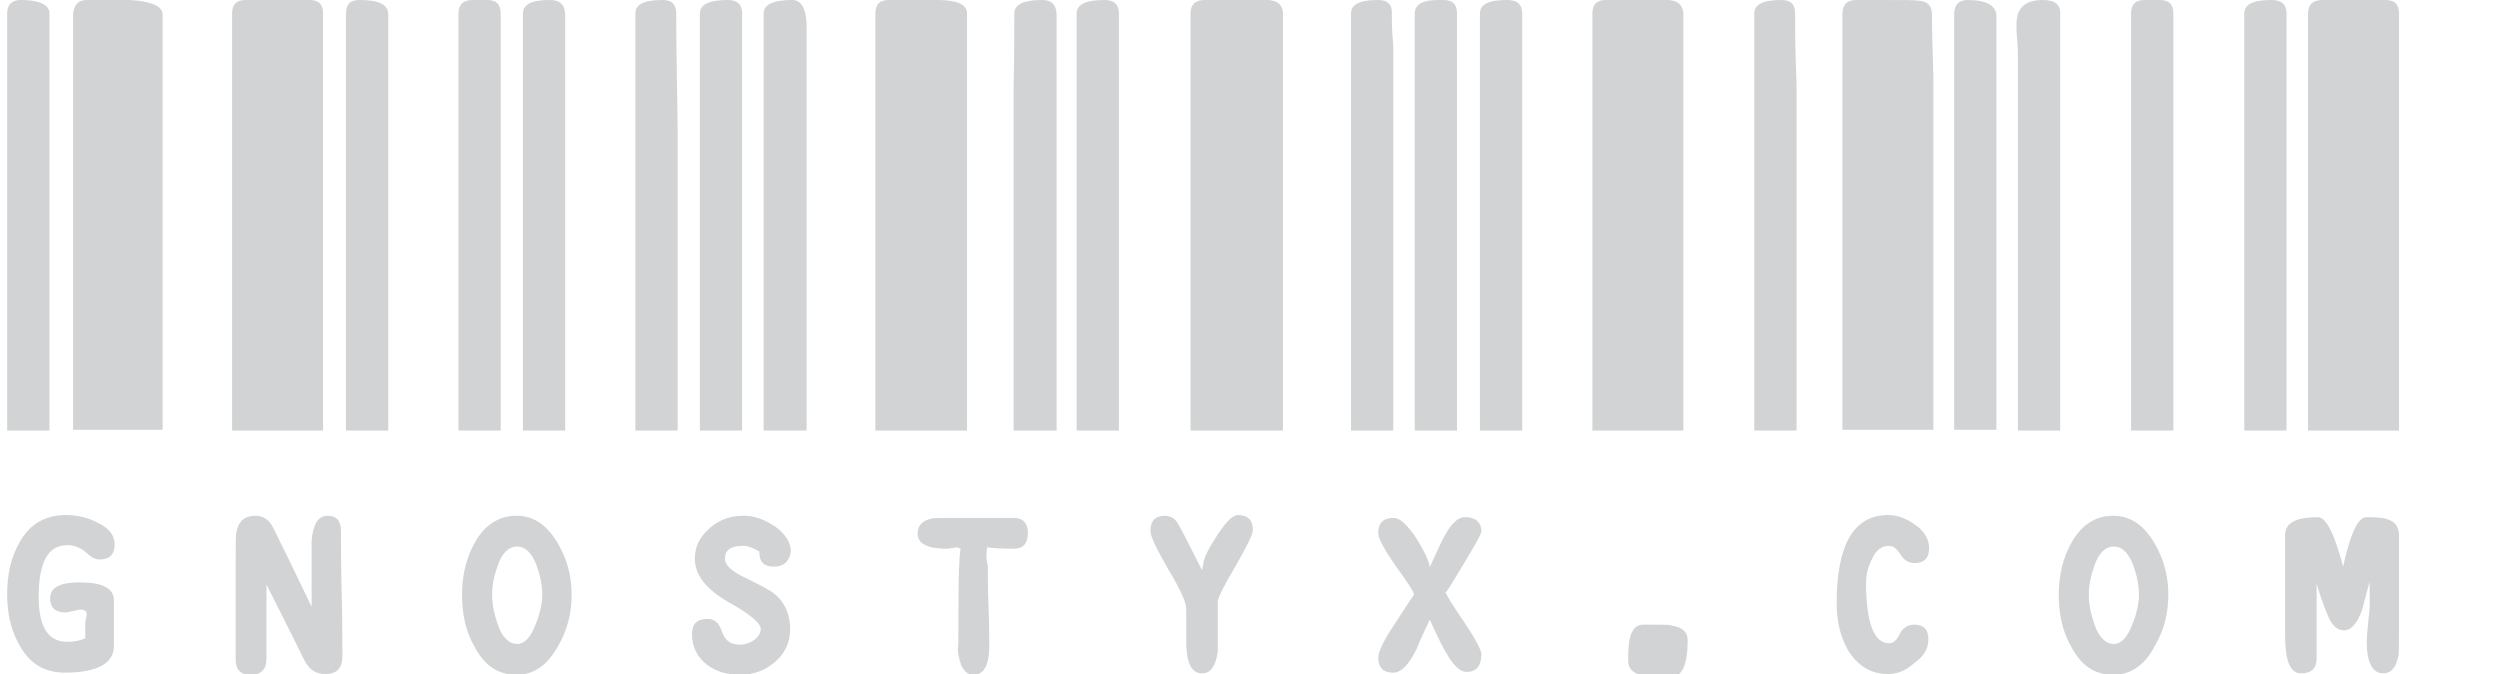
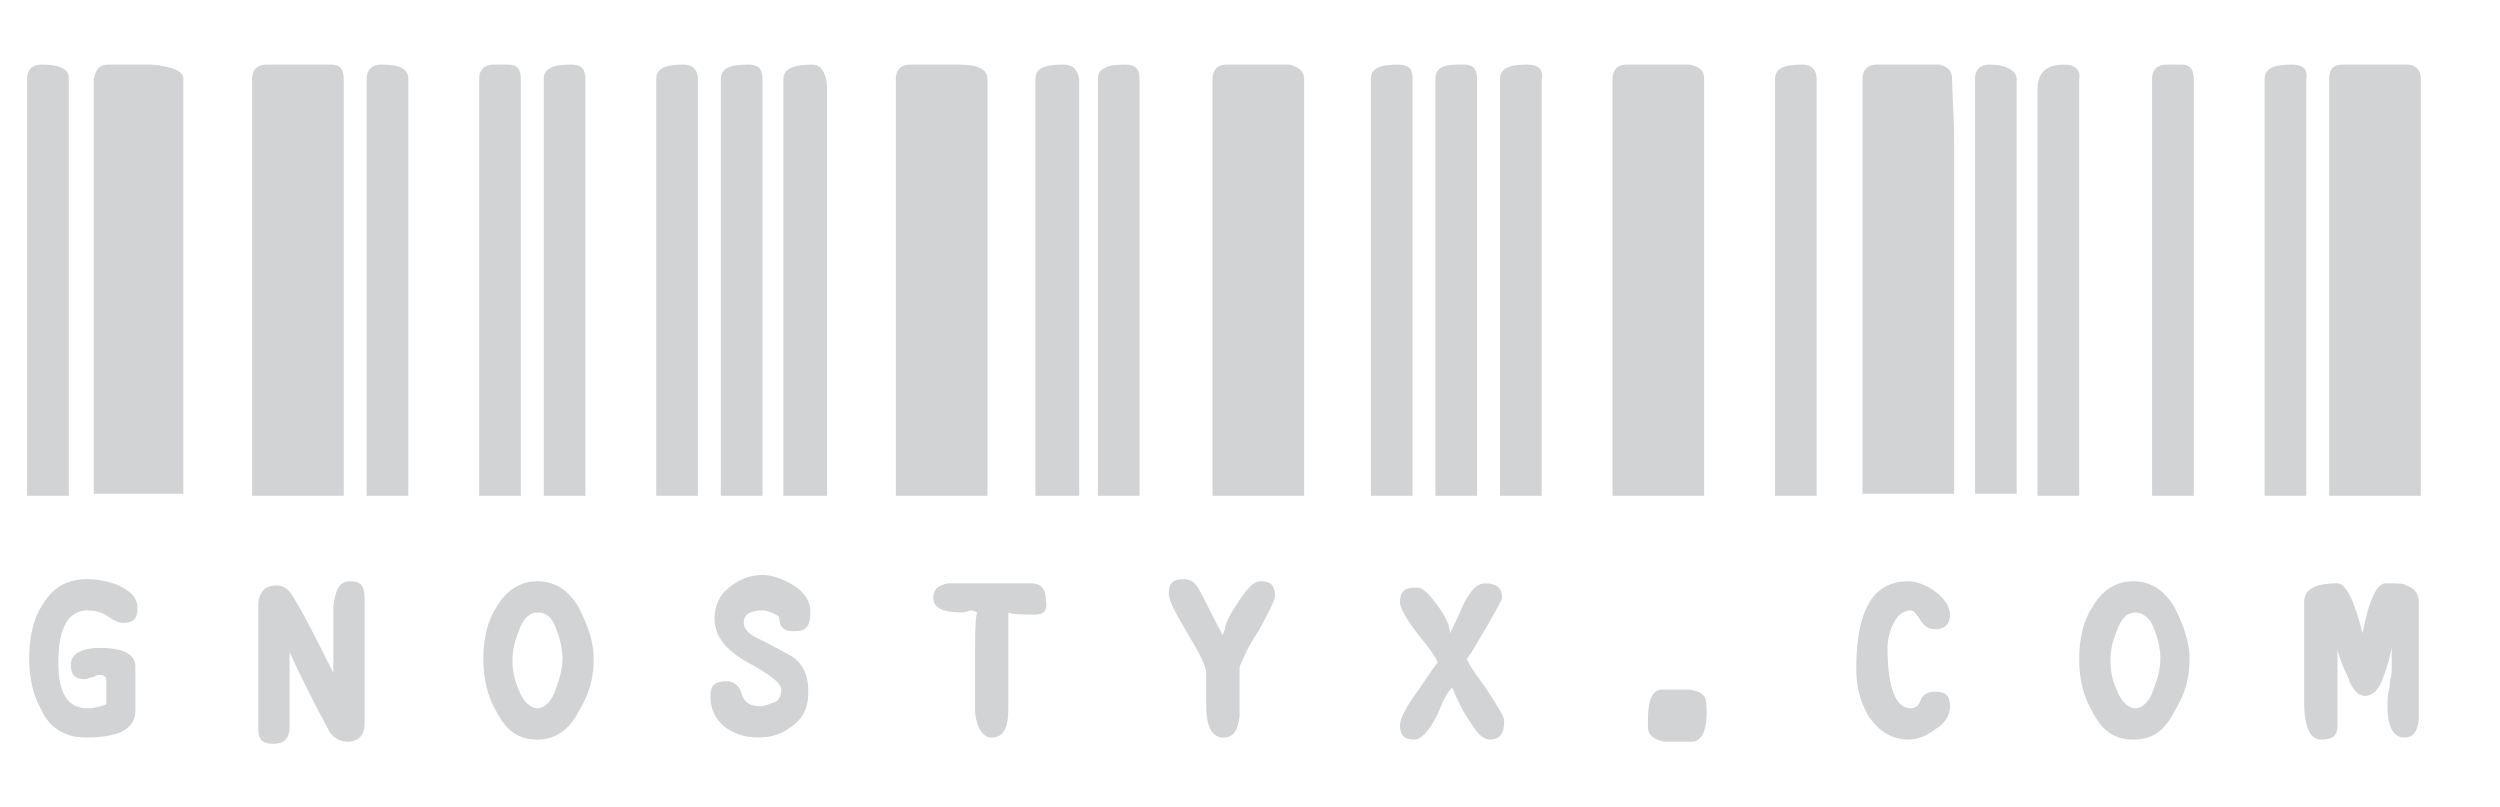
- <svg xmlns="http://www.w3.org/2000/svg" version="1.1" id="Layer_1" x="0px" y="0px" viewBox="0 0 349 94" enable-background="new 0 0 349 94" xml:space="preserve">
+ <svg xmlns="http://www.w3.org/2000/svg" version="1.1" id="Layer_1" x="0px" y="0px" viewBox="0 40.7 120 38.7" enable-background="new 0 40.7 120 38.7" xml:space="preserve">
  <g>
    <g>
-       <path fill="#D1D3D4" d="M2.9,0C1.7,0,1,0.6,1,1.9v58.2h5.9V1.6C6.6,0.5,5.2,0,2.9,0z M18.2,0h-6.1c-1.2,0-1.8,0.7-1.9,2v58h12.5V2    C22.7,0.9,21.2,0.2,18.2,0z" />
-       <path fill="#D1D3D4" d="M43.2,0h-8.9c-1.3,0-1.9,0.6-1.9,1.9v58.2h12.7V1.9C45.1,0.6,44.5,0,43.2,0z M50.2,0    c-1.3,0-1.9,0.6-1.9,1.9v58.2h5.9V1.9C54.1,0.6,52.8,0,50.2,0z M68,0h-2c-1.3,0-2,0.6-2,1.9v58.2h5.9V1.9C69.9,0.6,69.3,0,68,0z     M76.8,0c-2.6,0-3.8,0.6-3.8,1.9v58.2h5.9V1.9C78.8,0.6,78.1,0,76.8,0z" />
-       <path fill="#D1D3D4" d="M94.4,1.9c0-1.3-0.6-1.9-1.9-1.9c-2.6,0-3.8,0.6-3.8,1.9v58.2h5.9v-42C94.5,10.9,94.4,5.5,94.4,1.9z     M101.6,0c-2.6,0-3.9,0.6-3.9,1.9v58.2h5.9V1.9C103.6,0.6,102.9,0,101.6,0z M110.6,0c-2.6,0-4,0.6-4,1.9v58.2h6V3.3    C112.5,1.1,111.8,0,110.6,0z M130.8,0h-6.7c-1.3,0-1.9,0.6-1.9,1.9v58.2H135V1.9C135,0.6,133.6,0,130.8,0z" />
-       <path fill="#D1D3D4" d="M145.5,0c-2.6,0-3.9,0.6-3.9,1.9c0,2.2,0,5.5-0.1,9.9v48.3h6V1.9C147.4,0.6,146.8,0,145.5,0z M154.2,0    c-2.6,0-3.9,0.6-3.9,1.9v58.2h5.9V1.9C156.2,0.6,155.5,0,154.2,0z M177,0h-8.8c-1.3,0-2,0.6-2,1.9l0,58.2h12.9V1.9    C179.1,0.7,178.4,0.1,177,0z M194.3,1.7c0-1.1-0.6-1.7-1.9-1.7c-2.6,0-3.8,0.6-3.8,1.9v58.2h5.9V6.4    C194.3,4.4,194.3,2.9,194.3,1.7z" />
-       <path fill="#D1D3D4" d="M201.5,0h-0.7c-2.2,0-3.3,0.6-3.3,1.9v58.2h5.9V1.9C203.4,0.6,202.8,0,201.5,0z M210.4,0    c-2.6,0-3.8,0.6-3.8,1.9v58.2h5.9V1.9C212.5,0.6,211.8,0,210.4,0z M232.9,0h-8.7c-1.3,0-1.9,0.6-1.9,1.9v58.2h12.7V1.9    C234.9,0.7,234.3,0.1,232.9,0z M250.6,1.9c0-1.3-0.6-1.9-1.9-1.9c-2.6,0-3.8,0.6-3.8,1.9v58.2h5.9l0-1.9V11.6    C250.6,7.4,250.6,4.1,250.6,1.9z" />
-       <path fill="#D1D3D4" d="M269.7,2c0-1.2-0.6-1.8-1.8-1.9C267.4,0,265.5,0,262.3,0h-3.2c-1.3,0-1.9,0.7-1.9,2v58h12.7V10.8    C269.8,7,269.7,4.1,269.7,2z M274.7,0c-1.3,0-1.9,0.7-1.9,2v58h5.9V2C278.5,0.7,277.2,0,274.7,0z M285.2,0c-2.5,0-3.7,1.1-3.7,3.4    c0,0.5,0,1.2,0.1,2.2c0.1,1,0.1,1.8,0.1,2.3v52.2h5.9V2C287.7,0.7,286.9,0,285.2,0z M301.5,0h-2.1c-1.3,0-1.9,0.6-1.9,1.9v58.2    h5.9V1.9C303.4,0.6,302.8,0,301.5,0z" />
-       <path fill="#D1D3D4" d="M317.1,0c-2.6,0-3.8,0.6-3.8,1.9v58.2h5.9V1.9C319.2,0.6,318.5,0,317.1,0z M333,0h-8.7    c-1.4,0-2.1,0.6-2.1,1.9v58.2h12.7V1.9C334.9,0.6,334.3,0,333,0z" />
+       <path fill="#D1D3D4" d="M2,43.8c-0.4,0-0.7,0.2-0.7,0.7v20h2V44.4C3.3,44,2.8,43.8,2,43.8z M7.3,43.8H5.2c-0.4,0-0.6,0.2-0.7,0.7    v19.9h4.3V44.5C8.8,44.1,8.3,43.9,7.3,43.8z" />
+       <path fill="#D1D3D4" d="M15.9,43.8h-3.1c-0.4,0-0.7,0.2-0.7,0.7v20h4.4v-20C16.5,44,16.3,43.8,15.9,43.8z M18.3,43.8    c-0.4,0-0.7,0.2-0.7,0.7v20h2v-20C19.6,44,19.2,43.8,18.3,43.8z M24.4,43.8h-0.7c-0.4,0-0.7,0.2-0.7,0.7v20h2v-20    C25,44,24.8,43.8,24.4,43.8z M27.4,43.8c-0.9,0-1.3,0.2-1.3,0.7v20h2v-20C28.1,44,27.9,43.8,27.4,43.8z" />
+       <path fill="#D1D3D4" d="M33.5,44.5c0-0.4-0.2-0.7-0.7-0.7c-0.9,0-1.3,0.2-1.3,0.7v20h2V50.1C33.5,47.6,33.5,45.7,33.5,44.5z     M35.9,43.8c-0.9,0-1.3,0.2-1.3,0.7v20h2v-20C36.6,44,36.4,43.8,35.9,43.8z M39,43.8c-0.9,0-1.4,0.2-1.4,0.7v20h2.1V45    C39.7,44.2,39.4,43.8,39,43.8z M46,43.8h-2.3c-0.4,0-0.7,0.2-0.7,0.7v20h4.4v-20C47.4,44,46.9,43.8,46,43.8z" />
+       <path fill="#D1D3D4" d="M51,43.8c-0.9,0-1.3,0.2-1.3,0.7c0,0.8,0,1.9,0,3.4v16.6h2.1v-20C51.7,44,51.5,43.8,51,43.8z M54,43.8    c-0.9,0-1.3,0.2-1.3,0.7v20h2v-20C54.7,44,54.5,43.8,54,43.8z M61.9,43.8h-3c-0.4,0-0.7,0.2-0.7,0.7v20h4.4v-20    C62.6,44.1,62.3,43.9,61.9,43.8z M67.8,44.4c0-0.4-0.2-0.6-0.7-0.6c-0.9,0-1.3,0.2-1.3,0.7v20h2V46C67.8,45.4,67.8,44.8,67.8,44.4    z" />
+       <path fill="#D1D3D4" d="M70.3,43.8H70c-0.8,0-1.1,0.2-1.1,0.7v20h2v-20C70.9,44,70.7,43.8,70.3,43.8z M73.3,43.8    c-0.9,0-1.3,0.2-1.3,0.7v20h2v-20C74.1,44,73.8,43.8,73.3,43.8z M81.1,43.8h-3c-0.4,0-0.7,0.2-0.7,0.7v20h4.4v-20    C81.8,44.1,81.6,43.9,81.1,43.8z M87.2,44.5c0-0.4-0.2-0.7-0.7-0.7c-0.9,0-1.3,0.2-1.3,0.7v20h2v-0.7v-16    C87.2,46.4,87.2,45.2,87.2,44.5z" />
+       <path fill="#D1D3D4" d="M93.7,44.5c0-0.4-0.2-0.6-0.6-0.7c-0.2,0-0.8,0-1.9,0h-1.1c-0.4,0-0.7,0.2-0.7,0.7v19.9h4.4V47.6    C93.8,46.2,93.7,45.2,93.7,44.5z M95.5,43.8c-0.4,0-0.7,0.2-0.7,0.7v19.9h2V44.5C96.8,44.1,96.3,43.8,95.5,43.8z M99.1,43.8    c-0.9,0-1.3,0.4-1.3,1.2c0,0.2,0,0.4,0,0.8c0,0.3,0,0.6,0,0.8v17.9h2v-20C99.9,44.1,99.6,43.8,99.1,43.8z M104.7,43.8h-0.7    c-0.4,0-0.7,0.2-0.7,0.7v20h2v-20C105.3,44,105.1,43.8,104.7,43.8z" />
+       <path fill="#D1D3D4" d="M110,43.8c-0.9,0-1.3,0.2-1.3,0.7v20h2v-20C110.8,44,110.5,43.8,110,43.8z M115.5,43.8h-3    c-0.5,0-0.7,0.2-0.7,0.7v20h4.4v-20C116.2,44,115.9,43.8,115.5,43.8z" />
    </g>
    <g>
-       <path fill="#D1D3D4" d="M9,93.9c-2.7,0-4.8-1.2-6.2-3.7C1.6,88.2,1,85.8,1,83c0-3,0.6-5.4,1.8-7.4c1.4-2.5,3.6-3.7,6.4-3.7    c1.5,0,2.9,0.3,4.3,1c1.7,0.8,2.5,1.8,2.5,3.1c0,1.4-0.7,2.1-2.1,2.1c-0.6,0-1.2-0.3-1.9-1c-0.7-0.6-1.6-1-2.6-1    c-2.7,0-4,2.4-4,7.2c0,4.2,1.3,6.3,4,6.3c1,0,1.9-0.2,2.5-0.5c0,0.1,0-0.5,0-1.9c0-0.2,0-0.5,0.1-0.8c0.1-0.4,0.1-0.6,0.1-0.7    c0-0.4-0.3-0.6-0.9-0.6c-0.2,0-0.5,0.1-1,0.2c-0.5,0.1-0.8,0.2-1.1,0.2c-1.4,0-2.1-0.7-2.1-2c0-1.5,1.4-2.2,4.1-2.2    c3.2,0,4.8,0.8,4.8,2.5V90C16,92.6,13.6,93.9,9,93.9z" />
-       <path fill="#D1D3D4" d="M43.5,84.7c0-2.5,0-3.8,0-4c0-4,0-5.7,0-5.2c0.2-2.3,0.9-3.5,2.2-3.5c1.3,0,1.9,0.7,1.9,2.2    c0,1.9,0,4.8,0.1,8.7c0.1,3.9,0.1,6.8,0.1,8.7c0,1.7-0.8,2.5-2.4,2.5c-1.3,0-2.2-0.6-2.9-1.9c-1.9-3.9-3.7-7.4-5.3-10.6V92    c0,1.4-0.7,2.2-2.2,2.2c-1.4,0-2.1-0.7-2.1-2.1V78.6c0-2.7,0-4.1,0.1-4.3c0.3-1.6,1.2-2.3,2.7-2.3c1,0,1.8,0.5,2.4,1.6    C39.6,76.6,41.4,80.3,43.5,84.7z" />
-       <path fill="#D1D3D4" d="M72.1,94.2c-2.6,0-4.5-1.3-5.9-4c-1.2-2.1-1.7-4.5-1.7-7.2c0-2.7,0.6-5.1,1.7-7.1c1.4-2.6,3.4-3.9,5.9-3.9    c2.4,0,4.3,1.3,5.8,3.9c1.3,2.2,1.9,4.6,1.9,7.1c0,2.6-0.6,5-1.9,7.2C76.4,92.9,74.5,94.2,72.1,94.2z M72.2,76.3    c-1.2,0-2.1,0.9-2.7,2.6c-0.5,1.4-0.8,2.7-0.8,4.1c0,1.4,0.3,2.8,0.8,4.2c0.6,1.8,1.6,2.7,2.7,2.7c1,0,1.9-0.9,2.6-2.8    c0.6-1.5,0.9-2.9,0.9-4.1c0-1.3-0.3-2.7-0.8-4.1C74.2,77.1,73.3,76.3,72.2,76.3z" />
-       <path fill="#D1D3D4" d="M108,79.1c-1.4,0-2-0.7-2-2.1c-0.8-0.5-1.6-0.8-2.3-0.8c-1.7,0-2.5,0.6-2.5,1.8c0,0.8,0.8,1.6,2.3,2.4    c2.3,1.1,3.8,1.9,4.5,2.4c1.6,1.3,2.3,3,2.3,5c0,1.9-0.7,3.4-2.1,4.6c-1.4,1.2-3,1.8-4.9,1.8c-1.9,0-3.4-0.5-4.6-1.4    c-1.4-1.1-2.1-2.5-2.1-4.3c0-1.4,0.7-2.1,2.2-2.1c1,0,1.6,0.6,2,1.8c0.4,1.2,1.2,1.8,2.5,1.8c0.6,0,1.3-0.2,1.9-0.6    c0.6-0.4,1-1,1-1.6c0-0.8-1.5-2.1-4.6-3.8c-3.1-1.8-4.6-3.8-4.6-6c0-1.7,0.7-3.1,2.1-4.3c1.4-1.2,2.9-1.7,4.7-1.7    c1.5,0,2.9,0.5,4.4,1.5c1.4,1,2.2,2.2,2.2,3.5C110.2,78.3,109.5,79.1,108,79.1z" />
-       <path fill="#D1D3D4" d="M141.5,76.6c-1.8,0-3.1-0.1-3.7-0.2l-0.1,1.2c0,0.2,0,0.5,0.1,0.9c0.1,0.4,0.1,0.7,0.1,1    c0,1.2,0,2.9,0.1,5.3c0.1,2.4,0.1,4.2,0.1,5.3c0,2.7-0.7,4.1-2.2,4.1c-1.2,0-2-1.2-2.2-3.6c0.1,0.1,0.1-1.5,0.1-5    c0-5.1,0.1-8.1,0.3-9l-0.5-0.2c-0.7,0.1-1.2,0.2-1.5,0.2c-2.6,0-4-0.7-4-2.1c0-1.1,0.6-1.8,1.9-2.1c0.3-0.1,1.4-0.1,3.4-0.1h8.1    c1.3,0,2,0.7,2,2.2C143.4,76,142.8,76.6,141.5,76.6z" />
-       <path fill="#D1D3D4" d="M167.8,79.6c0-0.1,0.1-0.4,0.2-1c0.1-0.8,0.8-2.2,2-4c1.2-1.8,2.1-2.7,2.8-2.7c1.4,0,2.1,0.7,2.1,2.1    c0,0.6-0.8,2.2-2.4,5c-1.6,2.7-2.4,4.3-2.5,4.9c0,0.1,0,0.9,0,2.6c0,3.1,0,4.6,0,4.5c-0.3,2-1,3-2.2,3c-1.5,0-2.2-1.5-2.2-4.5    c0-0.6,0-1.5,0-2.6c0-1.1,0-1.7,0-1.9c0-0.9-0.8-2.7-2.5-5.5c-1.6-2.8-2.5-4.6-2.5-5.4c0-1.4,0.7-2.1,2-2.1c0.8,0,1.5,0.4,1.9,1.2    C165.4,74.8,166.5,77,167.8,79.6z" />
-       <path fill="#D1D3D4" d="M199.6,79.2c0.5-1.2,1.1-2.4,1.7-3.7c1.1-2.2,2.1-3.3,3.2-3.3c1.5,0,2.3,0.7,2.3,2c0,0.4-1.4,2.8-4.1,7.2    c-0.6,1-0.9,1.4-0.9,1.2c0,0.3,0.8,1.6,2.5,4.1c1.7,2.5,2.5,4.1,2.5,4.6c0,1.7-0.7,2.5-2.1,2.5c-0.8,0-1.7-0.8-2.6-2.3    c-0.8-1.3-1.6-3-2.5-5c-0.6,1.3-1.3,2.7-1.8,4c-1.1,2.3-2.2,3.4-3.3,3.4c-1.4,0-2.1-0.7-2.1-2.1c0-0.8,0.8-2.5,2.5-5    c1.6-2.5,2.5-3.8,2.5-3.8c0-0.3-0.8-1.6-2.5-3.9c-1.6-2.3-2.5-3.9-2.5-4.7c0-1.4,0.7-2.1,2.2-2.1c0.8,0,1.8,0.9,3.1,2.8    C198.8,76.9,199.5,78.3,199.6,79.2z" />
-       <path fill="#D1D3D4" d="M233.3,94.5c-2.3,0-3.5,0-3.7-0.1c-1.5-0.3-2.3-1-2.3-2.1v-0.8c0-2.9,0.7-4.3,2.1-4.3c2.4,0,3.6,0,3.8,0.1    c1.6,0.2,2.4,0.9,2.4,2.1C235.6,92.8,234.8,94.5,233.3,94.5z" />
-       <path fill="#D1D3D4" d="M263.6,94.1c-2.4,0-4.2-1.1-5.6-3.3c-1.1-1.9-1.6-4.1-1.6-6.6c0-8.2,2.4-12.3,7.2-12.3    c1.3,0,2.6,0.5,3.8,1.4c1.3,0.9,1.9,2,1.9,3.3c0,1.3-0.7,2-2,2c-0.9,0-1.5-0.4-2-1.2c-0.5-0.8-1-1.2-1.6-1.2c-1,0-1.8,0.6-2.3,1.7    c-0.6,1.1-0.9,2.3-0.9,3.4c0,5.6,1.1,8.5,3.2,8.5c0.6,0,1.1-0.4,1.5-1.3c0.4-0.8,1.1-1.3,2-1.3c1.4,0,2,0.7,2,2.1    c0,1.2-0.6,2.3-1.9,3.2C266.1,93.6,264.9,94.1,263.6,94.1z" />
-       <path fill="#D1D3D4" d="M295,94.2c-2.6,0-4.5-1.3-5.9-4c-1.2-2.1-1.7-4.5-1.7-7.2c0-2.7,0.6-5.1,1.7-7.1c1.4-2.6,3.4-3.9,5.9-3.9    c2.4,0,4.3,1.3,5.8,3.9c1.3,2.2,1.9,4.6,1.9,7.1c0,2.6-0.6,5-1.9,7.2C299.4,92.9,297.4,94.2,295,94.2z M295.1,76.3    c-1.2,0-2.1,0.9-2.7,2.6c-0.5,1.4-0.8,2.7-0.8,4.1c0,1.4,0.3,2.8,0.8,4.2c0.6,1.8,1.6,2.7,2.7,2.7c1,0,1.9-0.9,2.6-2.8    c0.6-1.5,0.9-2.9,0.9-4.1c0-1.3-0.3-2.7-0.8-4.1C297.1,77.1,296.2,76.3,295.1,76.3z" />
-       <path fill="#D1D3D4" d="M323.4,81.5c0,0.8,0,2.6,0,5.2c0,2.2,0,4,0,5.2c0,1.4-0.7,2.1-2.2,2.1c-1.5,0-2.2-1.8-2.2-5.3v-14    c0-1.7,1.5-2.5,4.6-2.5c1.1,0,2.3,2.3,3.5,6.9c1-4.6,2.1-6.9,3.2-6.9c1.6,0,2.6,0.1,3,0.3c1,0.3,1.6,1,1.6,2.2c0,1.4,0,3.6,0,6.5    c0,2.9,0,5.1,0,6.5c0,2.3,0,3.6-0.1,3.9c-0.3,1.6-1,2.4-2.1,2.4c-1.5,0-2.3-1.5-2.3-4.4c0-0.7,0.1-1.6,0.2-2.7    c0.1-1.1,0.2-1.8,0.2-2.1c0-0.4,0-1,0-1.8c0-0.8,0-1.4,0-1.8c-0.4,1.4-0.7,2.7-1.1,4.1c-0.7,1.8-1.5,2.7-2.5,2.7    c-1,0-1.8-0.8-2.4-2.5C324.2,84.1,323.8,82.8,323.4,81.5z" />
+       <path fill="#D1D3D4" d="M4.1,76.1c-0.9,0-1.7-0.4-2.1-1.3c-0.4-0.7-0.6-1.5-0.6-2.5c0-1,0.2-1.9,0.6-2.5c0.5-0.9,1.2-1.3,2.2-1.3    c0.5,0,1,0.1,1.5,0.3c0.6,0.3,0.9,0.6,0.9,1.1c0,0.5-0.2,0.7-0.7,0.7c-0.2,0-0.4-0.1-0.7-0.3C4.9,70.1,4.6,70,4.2,70    c-0.9,0-1.4,0.8-1.4,2.5c0,1.4,0.4,2.2,1.4,2.2c0.3,0,0.7-0.1,0.9-0.2c0,0,0-0.2,0-0.7c0-0.1,0-0.2,0-0.3c0-0.1,0-0.2,0-0.2    c0-0.1-0.1-0.2-0.3-0.2c-0.1,0-0.2,0-0.3,0.1c-0.2,0-0.3,0.1-0.4,0.1c-0.5,0-0.7-0.2-0.7-0.7c0-0.5,0.5-0.8,1.4-0.8    c1.1,0,1.7,0.3,1.7,0.9v2.1C6.5,75.7,5.7,76.1,4.1,76.1z" />
+       <path fill="#D1D3D4" d="M16,73c0-0.9,0-1.3,0-1.4c0-1.4,0-2,0-1.8c0.1-0.8,0.3-1.2,0.8-1.2s0.7,0.2,0.7,0.8c0,0.7,0,1.7,0,3    c0,1.3,0,2.3,0,3c0,0.6-0.3,0.9-0.8,0.9c-0.4,0-0.8-0.2-1-0.7c-0.7-1.3-1.3-2.5-1.8-3.6v3.6c0,0.5-0.2,0.8-0.8,0.8    c-0.5,0-0.7-0.2-0.7-0.7v-4.6c0-0.9,0-1.4,0-1.5c0.1-0.6,0.4-0.8,0.9-0.8c0.3,0,0.6,0.2,0.8,0.6C14.6,70.2,15.2,71.4,16,73z" />
+       <path fill="#D1D3D4" d="M25.8,76.2c-0.9,0-1.5-0.4-2-1.4c-0.4-0.7-0.6-1.5-0.6-2.5c0-0.9,0.2-1.8,0.6-2.4c0.5-0.9,1.2-1.3,2-1.3    c0.8,0,1.5,0.4,2,1.3c0.4,0.8,0.7,1.6,0.7,2.4c0,0.9-0.2,1.7-0.7,2.5C27.3,75.8,26.6,76.2,25.8,76.2z M25.8,70.1    c-0.4,0-0.7,0.3-0.9,0.9c-0.2,0.5-0.3,0.9-0.3,1.4c0,0.5,0.1,1,0.3,1.4c0.2,0.6,0.6,0.9,0.9,0.9c0.3,0,0.7-0.3,0.9-1    c0.2-0.5,0.3-1,0.3-1.4c0-0.4-0.1-0.9-0.3-1.4C26.5,70.3,26.2,70.1,25.8,70.1z" />
+       <path fill="#D1D3D4" d="M38.1,71c-0.5,0-0.7-0.2-0.7-0.7c-0.3-0.2-0.6-0.3-0.8-0.3c-0.6,0-0.9,0.2-0.9,0.6c0,0.3,0.3,0.6,0.8,0.8    c0.8,0.4,1.3,0.7,1.5,0.8c0.6,0.4,0.8,1,0.8,1.7c0,0.7-0.2,1.2-0.7,1.6s-1,0.6-1.7,0.6s-1.2-0.2-1.6-0.5c-0.5-0.4-0.7-0.9-0.7-1.5    c0-0.5,0.2-0.7,0.8-0.7c0.3,0,0.6,0.2,0.7,0.6c0.1,0.4,0.4,0.6,0.9,0.6c0.2,0,0.4-0.1,0.7-0.2c0.2-0.1,0.3-0.3,0.3-0.6    c0-0.3-0.5-0.7-1.6-1.3c-1.1-0.6-1.6-1.3-1.6-2.1c0-0.6,0.2-1.1,0.7-1.5s1-0.6,1.6-0.6c0.5,0,1,0.2,1.5,0.5    c0.5,0.3,0.8,0.8,0.8,1.2C38.9,70.8,38.7,71,38.1,71z" />
+       <path fill="#D1D3D4" d="M49.7,70.2c-0.6,0-1.1,0-1.3-0.1l0,0.4c0,0.1,0,0.2,0,0.3c0,0.1,0,0.2,0,0.3c0,0.4,0,1,0,1.8    c0,0.8,0,1.4,0,1.8c0,0.9-0.2,1.4-0.8,1.4c-0.4,0-0.7-0.4-0.8-1.2c0,0,0-0.5,0-1.7c0-1.8,0-2.8,0.1-3.1l-0.2-0.1    c-0.2,0-0.4,0.1-0.5,0.1c-0.9,0-1.4-0.2-1.4-0.7c0-0.4,0.2-0.6,0.7-0.7c0.1,0,0.5,0,1.2,0h2.8c0.4,0,0.7,0.2,0.7,0.8    C50.3,70,50.1,70.2,49.7,70.2z" />
+       <path fill="#D1D3D4" d="M58.7,71.2c0,0,0-0.1,0.1-0.3c0-0.3,0.3-0.8,0.7-1.4s0.7-0.9,1-0.9c0.5,0,0.7,0.2,0.7,0.7    c0,0.2-0.3,0.8-0.8,1.7c-0.6,0.9-0.8,1.5-0.9,1.7c0,0,0,0.3,0,0.9c0,1.1,0,1.6,0,1.5c-0.1,0.7-0.3,1-0.8,1c-0.5,0-0.8-0.5-0.8-1.5    c0-0.2,0-0.5,0-0.9c0-0.4,0-0.6,0-0.7c0-0.3-0.3-0.9-0.9-1.9c-0.6-1-0.9-1.6-0.9-1.9c0-0.5,0.2-0.7,0.7-0.7c0.3,0,0.5,0.1,0.7,0.4    C57.9,69.6,58.2,70.3,58.7,71.2z" />
+       <path fill="#D1D3D4" d="M69.6,71.1c0.2-0.4,0.4-0.8,0.6-1.3c0.4-0.8,0.7-1.1,1.1-1.1c0.5,0,0.8,0.2,0.8,0.7c0,0.1-0.5,1-1.4,2.5    c-0.2,0.3-0.3,0.5-0.3,0.4c0,0.1,0.3,0.6,0.9,1.4c0.6,0.9,0.9,1.4,0.9,1.6c0,0.6-0.2,0.9-0.7,0.9c-0.3,0-0.6-0.3-0.9-0.8    c-0.3-0.4-0.6-1-0.9-1.7C69.4,74,69.2,74.5,69,75c-0.4,0.8-0.8,1.2-1.1,1.2c-0.5,0-0.7-0.2-0.7-0.7c0-0.3,0.3-0.9,0.9-1.7    c0.6-0.9,0.9-1.3,0.9-1.3c0-0.1-0.3-0.6-0.9-1.3c-0.6-0.8-0.9-1.3-0.9-1.6c0-0.5,0.2-0.7,0.8-0.7c0.3,0,0.6,0.3,1.1,1    C69.4,70.3,69.6,70.8,69.6,71.1z" />
+       <path fill="#D1D3D4" d="M81.2,76.3c-0.8,0-1.2,0-1.3,0c-0.5-0.1-0.8-0.3-0.8-0.7v-0.3c0-1,0.2-1.5,0.7-1.5c0.8,0,1.2,0,1.3,0    c0.6,0.1,0.8,0.3,0.8,0.7C82,75.7,81.7,76.3,81.2,76.3z" />
+       <path fill="#D1D3D4" d="M91.6,76.2c-0.8,0-1.4-0.4-1.9-1.1c-0.4-0.7-0.6-1.4-0.6-2.3c0-2.8,0.8-4.2,2.5-4.2c0.4,0,0.9,0.2,1.3,0.5    c0.4,0.3,0.7,0.7,0.7,1.1s-0.2,0.7-0.7,0.7c-0.3,0-0.5-0.1-0.7-0.4C92,70.2,91.9,70,91.7,70c-0.3,0-0.6,0.2-0.8,0.6    c-0.2,0.4-0.3,0.8-0.3,1.2c0,1.9,0.4,2.9,1.1,2.9c0.2,0,0.4-0.1,0.5-0.4c0.1-0.3,0.4-0.4,0.7-0.4c0.5,0,0.7,0.2,0.7,0.7    c0,0.4-0.2,0.8-0.7,1.1C92.5,76,92.1,76.2,91.6,76.2z" />
+       <path fill="#D1D3D4" d="M102.4,76.2c-0.9,0-1.5-0.4-2-1.4c-0.4-0.7-0.6-1.5-0.6-2.5c0-0.9,0.2-1.8,0.6-2.4c0.5-0.9,1.2-1.3,2-1.3    c0.8,0,1.5,0.4,2,1.3c0.4,0.8,0.7,1.6,0.7,2.4c0,0.9-0.2,1.7-0.7,2.5C103.9,75.8,103.3,76.2,102.4,76.2z M102.5,70.1    c-0.4,0-0.7,0.3-0.9,0.9c-0.2,0.5-0.3,0.9-0.3,1.4c0,0.5,0.1,1,0.3,1.4c0.2,0.6,0.6,0.9,0.9,0.9c0.3,0,0.7-0.3,0.9-1    c0.2-0.5,0.3-1,0.3-1.4c0-0.4-0.1-0.9-0.3-1.4C103.2,70.3,102.8,70.1,102.5,70.1z" />
+       <path fill="#D1D3D4" d="M112.2,71.9c0,0.3,0,0.9,0,1.8c0,0.8,0,1.4,0,1.8c0,0.5-0.2,0.7-0.8,0.7c-0.5,0-0.8-0.6-0.8-1.8v-4.8    c0-0.6,0.5-0.9,1.6-0.9c0.4,0,0.8,0.8,1.2,2.4c0.3-1.6,0.7-2.4,1.1-2.4c0.6,0,0.9,0,1,0.1c0.3,0.1,0.6,0.3,0.6,0.8    c0,0.5,0,1.2,0,2.2c0,1,0,1.8,0,2.2c0,0.8,0,1.2,0,1.3c-0.1,0.6-0.3,0.8-0.7,0.8c-0.5,0-0.8-0.5-0.8-1.5c0-0.2,0-0.6,0.1-0.9    c0-0.4,0.1-0.6,0.1-0.7c0-0.1,0-0.3,0-0.6s0-0.5,0-0.6c-0.1,0.5-0.2,0.9-0.4,1.4c-0.2,0.6-0.5,0.9-0.9,0.9c-0.3,0-0.6-0.3-0.8-0.9    C112.5,72.8,112.3,72.3,112.2,71.9z" />
    </g>
  </g>
</svg>
